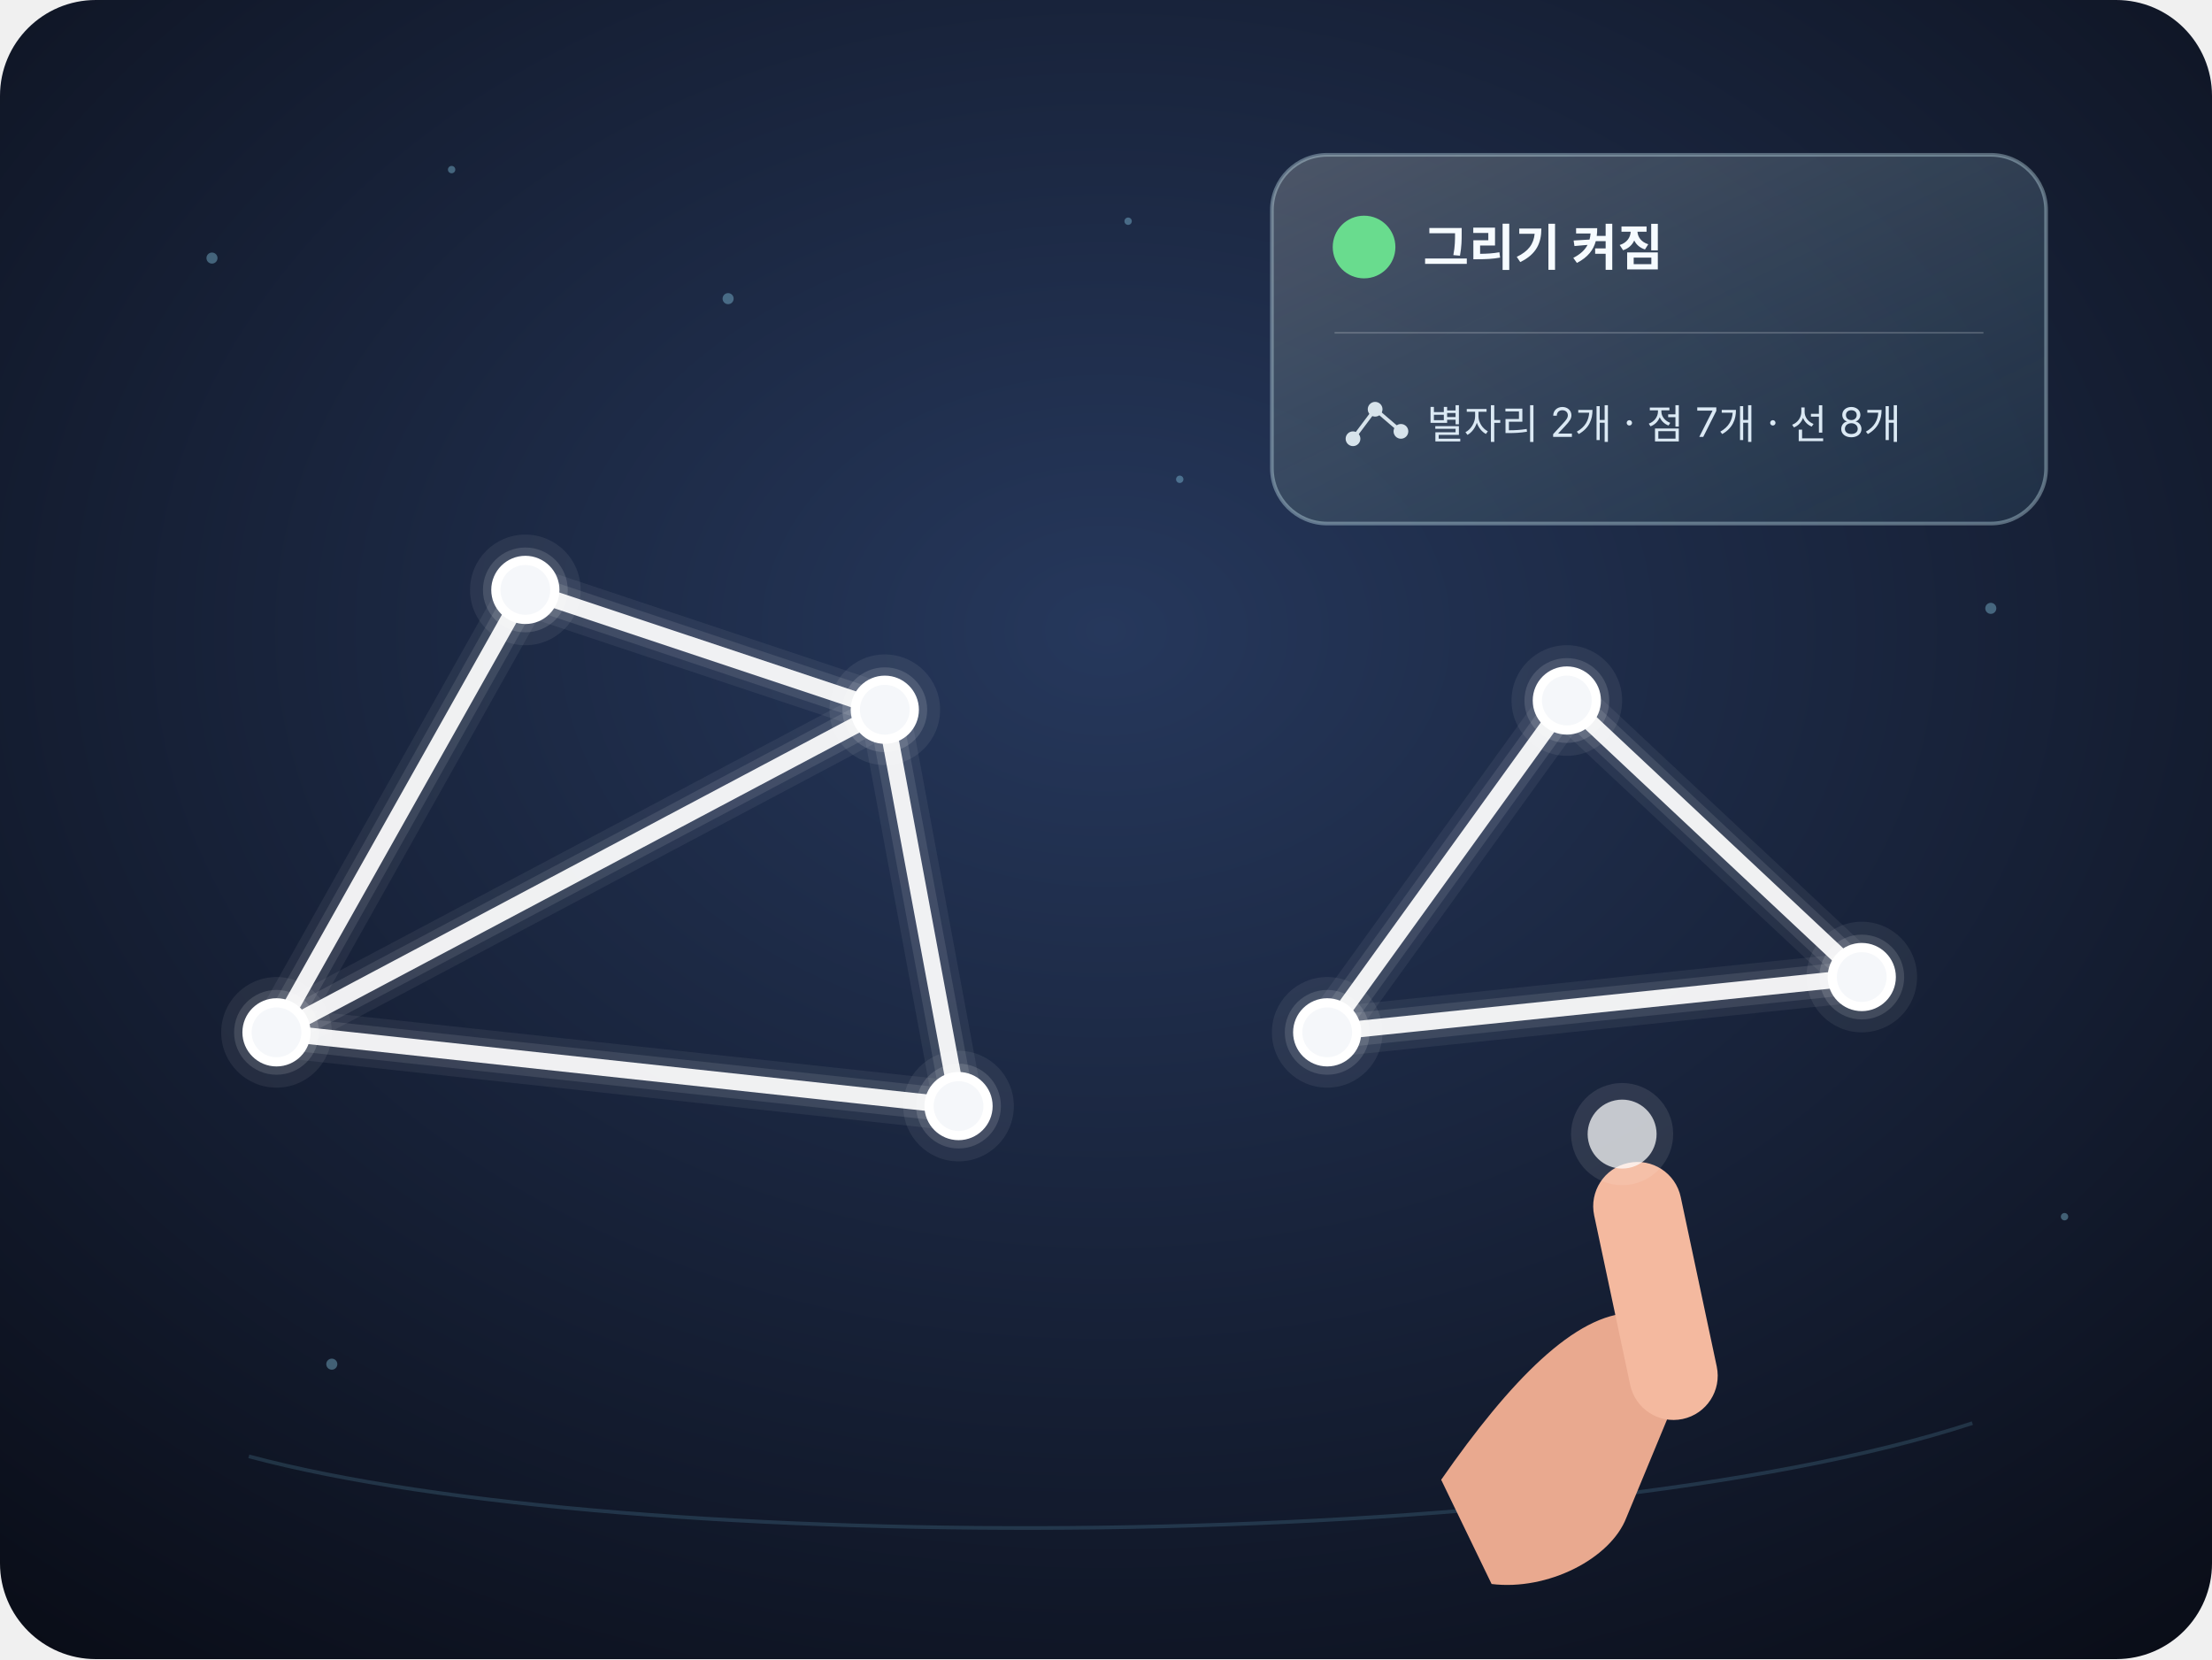
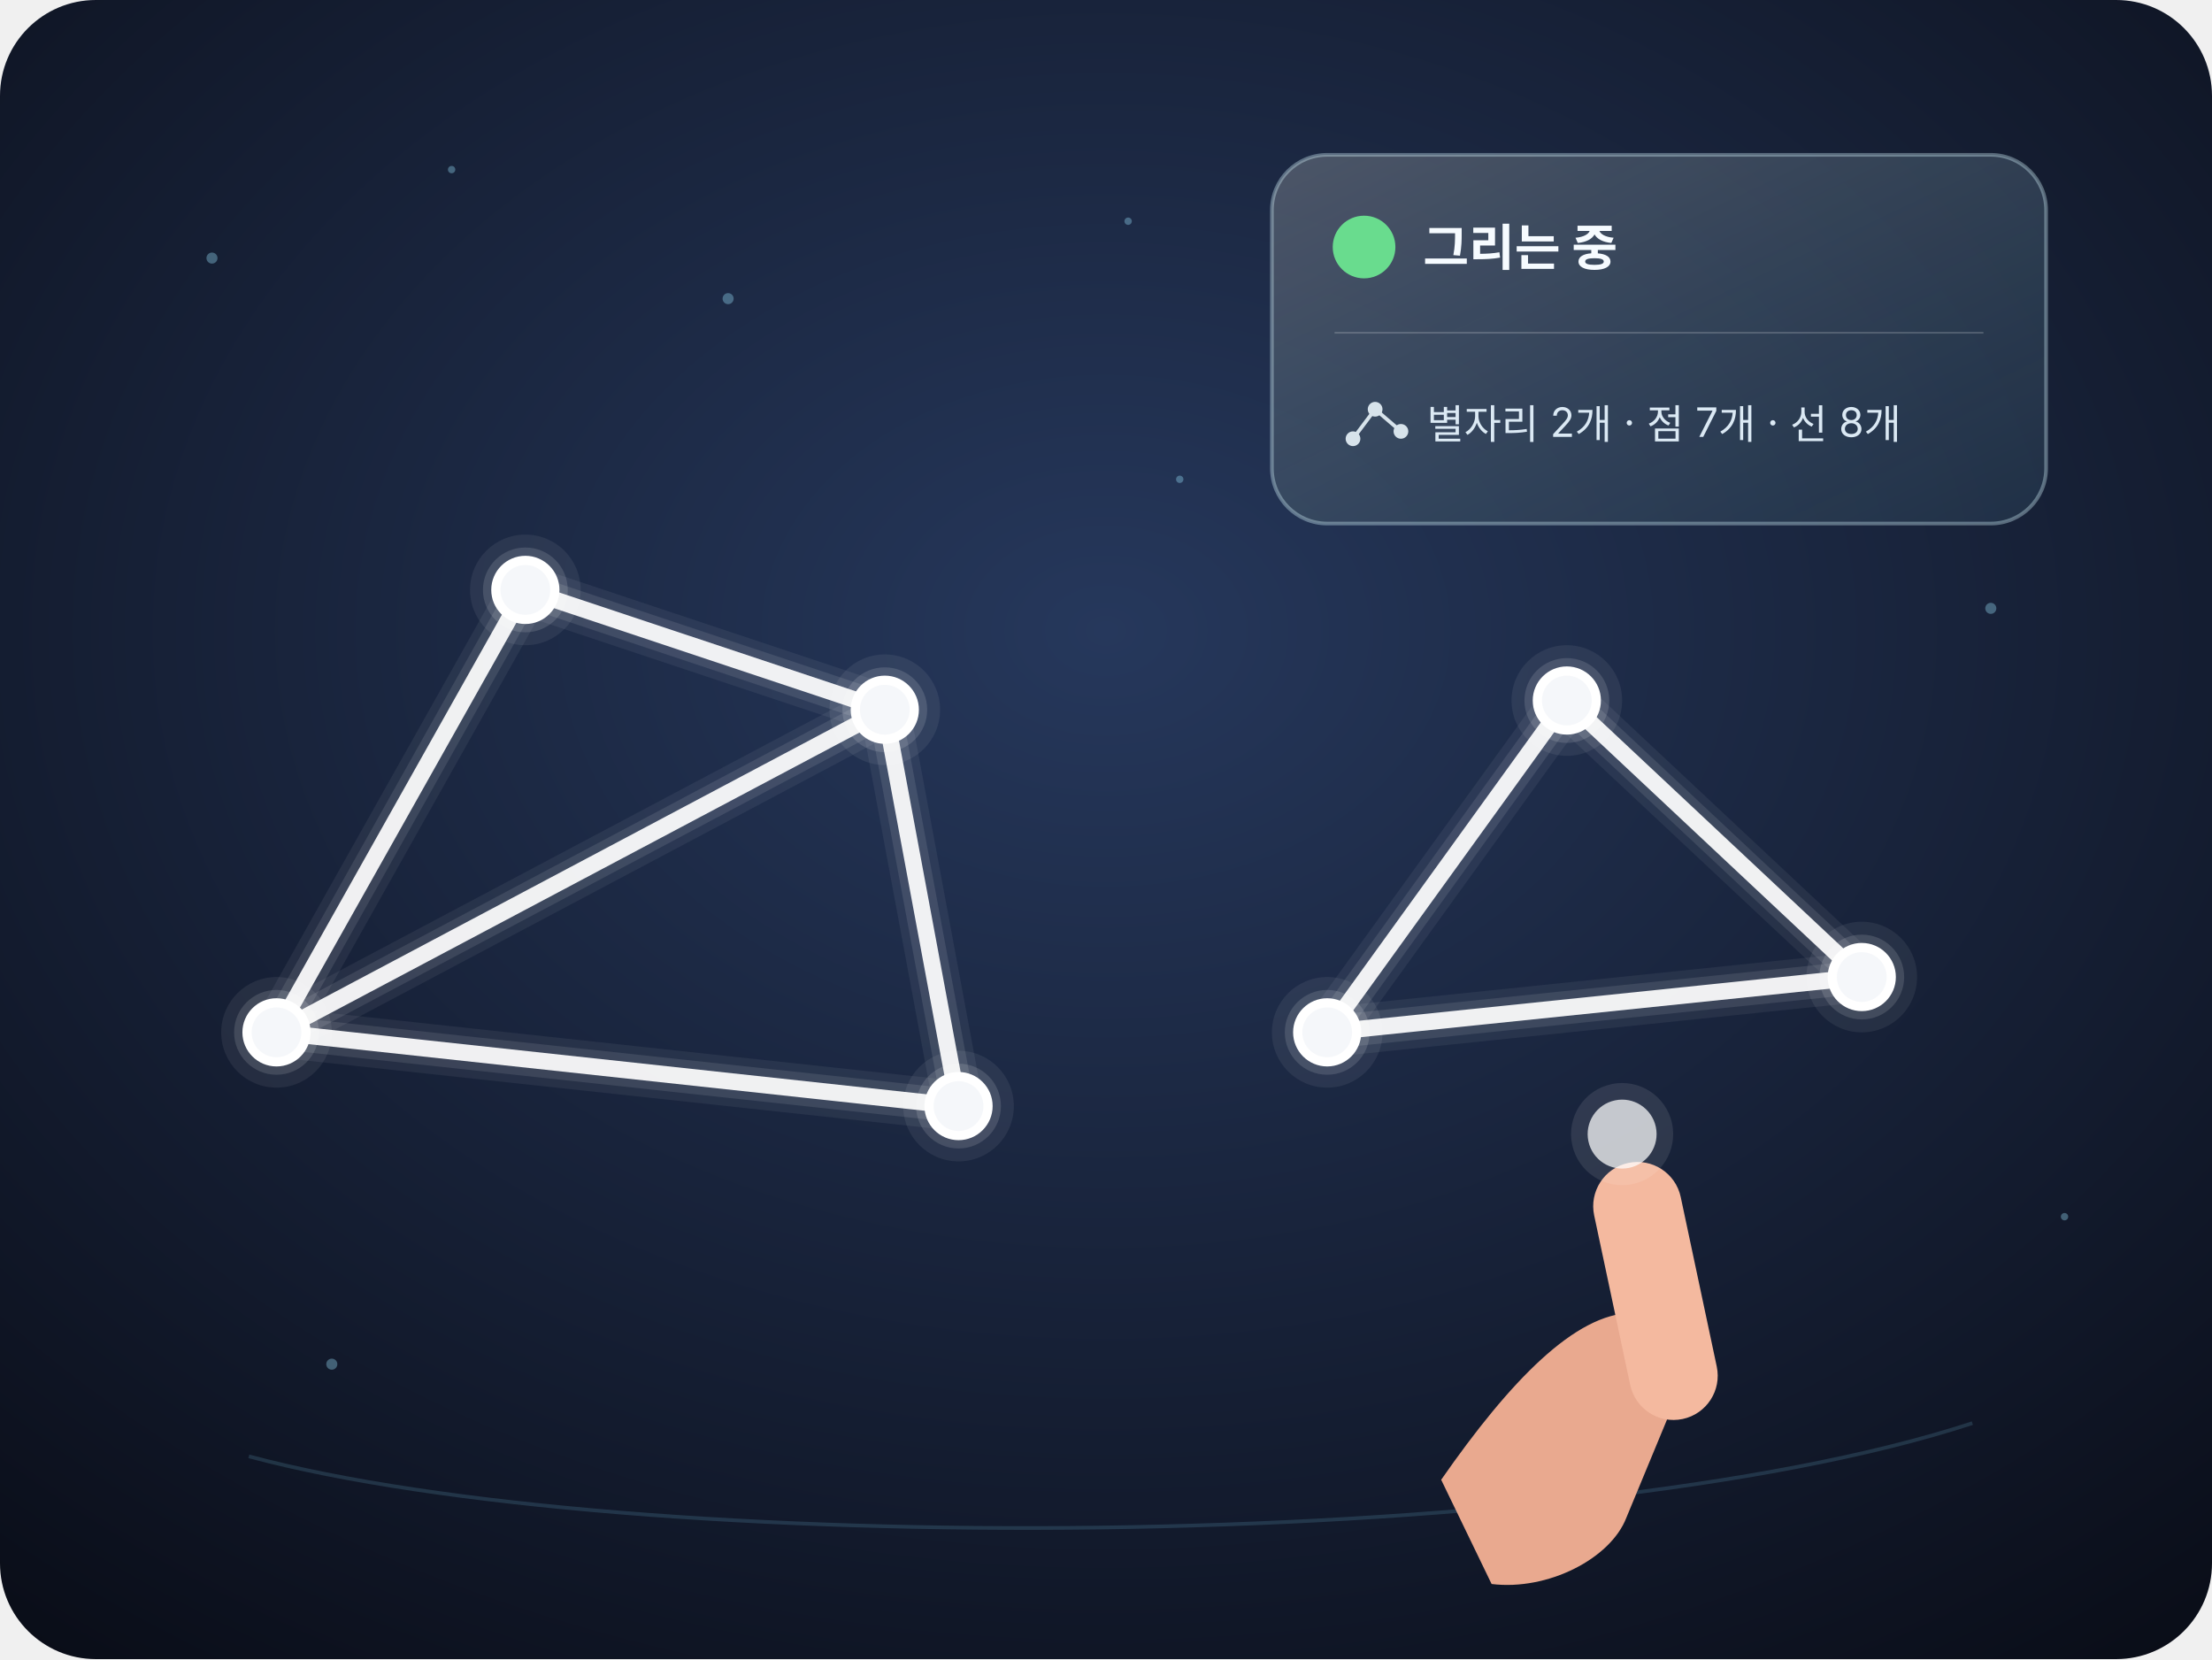
<svg xmlns="http://www.w3.org/2000/svg" width="1200" height="900" viewBox="0 0 1200 900" role="img" aria-labelledby="t d">
  <defs>
    <linearGradient id="bg" x1="0" y1="0" x2="1" y2="1">
      <stop stop-color="#263654" />
      <stop offset="1" stop-color="#0e111c" />
    </linearGradient>
    <radialGradient id="bgr" cx="50%" cy="38%" r="80%">
      <stop stop-color="#26385c" />
      <stop offset="1" stop-color="#090c16" />
    </radialGradient>
    <linearGradient id="glass" x1="0" y1="0" x2="1" y2="1">
      <stop stop-color="#ffffff" stop-opacity=".22" />
      <stop offset="1" stop-color="#8adfff" stop-opacity=".07" />
    </linearGradient>
    <marker id="head" viewBox="0 0 12 12" refX="9" refY="6" markerWidth="7" markerHeight="7" orient="auto-start-reverse">
      <path d="M1 1 L11 6 L1 11 z" fill="#42c8ff" />
    </marker>
    <marker id="headw" viewBox="0 0 12 12" refX="9" refY="6" markerWidth="7" markerHeight="7" orient="auto-start-reverse">
      <path d="M1 1 L11 6 L1 11 z" fill="#8faabd" />
    </marker>
  </defs>
  <rect x="0" y="0" width="1200" height="900" rx="52" fill="url(#bgr)" />
  <g fill="#9be4ff" opacity=".35">
    <circle cx="115" cy="140" r="3" />
    <circle cx="245" cy="92" r="2" />
    <circle cx="395" cy="162" r="3" />
    <circle cx="612" cy="120" r="2" />
    <circle cx="1080" cy="330" r="3" />
    <circle cx="1120" cy="660" r="2" />
    <circle cx="180" cy="740" r="3" />
    <circle cx="640" cy="260" r="2" />
  </g>
  <path d="M135 790C340 845 850 844 1070 772" fill="none" stroke="#8adfff" stroke-opacity=".15" stroke-width="2" />
  <line x1="150.0" y1="560.0" x2="285.0" y2="320.0" stroke="#ffffff" stroke-width="27" stroke-linecap="round" opacity="0.06" />
  <line x1="150.0" y1="560.0" x2="285.0" y2="320.0" stroke="#ffffff" stroke-width="18" stroke-linecap="round" opacity="0.10" />
  <line x1="150.0" y1="560.0" x2="285.0" y2="320.0" stroke="#ffffff" stroke-width="9" stroke-linecap="round" opacity="0.92" />
  <line x1="285.0" y1="320.0" x2="480.0" y2="385.0" stroke="#ffffff" stroke-width="27" stroke-linecap="round" opacity="0.06" />
  <line x1="285.0" y1="320.0" x2="480.0" y2="385.0" stroke="#ffffff" stroke-width="18" stroke-linecap="round" opacity="0.10" />
  <line x1="285.0" y1="320.0" x2="480.0" y2="385.0" stroke="#ffffff" stroke-width="9" stroke-linecap="round" opacity="0.92" />
  <line x1="480.0" y1="385.0" x2="520.0" y2="600.0" stroke="#ffffff" stroke-width="27" stroke-linecap="round" opacity="0.06" />
  <line x1="480.0" y1="385.0" x2="520.0" y2="600.0" stroke="#ffffff" stroke-width="18" stroke-linecap="round" opacity="0.10" />
  <line x1="480.0" y1="385.0" x2="520.0" y2="600.0" stroke="#ffffff" stroke-width="9" stroke-linecap="round" opacity="0.92" />
  <line x1="520.0" y1="600.0" x2="150.0" y2="560.0" stroke="#ffffff" stroke-width="27" stroke-linecap="round" opacity="0.06" />
  <line x1="520.0" y1="600.0" x2="150.0" y2="560.0" stroke="#ffffff" stroke-width="18" stroke-linecap="round" opacity="0.10" />
  <line x1="520.0" y1="600.0" x2="150.0" y2="560.0" stroke="#ffffff" stroke-width="9" stroke-linecap="round" opacity="0.92" />
  <line x1="150.0" y1="560.0" x2="480.0" y2="385.0" stroke="#ffffff" stroke-width="27" stroke-linecap="round" opacity="0.06" />
  <line x1="150.0" y1="560.0" x2="480.0" y2="385.0" stroke="#ffffff" stroke-width="18" stroke-linecap="round" opacity="0.10" />
  <line x1="150.0" y1="560.0" x2="480.0" y2="385.0" stroke="#ffffff" stroke-width="9" stroke-linecap="round" opacity="0.92" />
  <circle cx="150.0" cy="560.0" r="30" fill="#ffffff" opacity=".07" />
  <circle cx="150.0" cy="560.0" r="23" fill="#ffffff" opacity=".13" />
  <circle cx="150.0" cy="560.0" r="16" fill="#f5f7fa" stroke="#ffffff" stroke-width="5" opacity="1.00" />
  <circle cx="285.0" cy="320.0" r="30" fill="#ffffff" opacity=".07" />
  <circle cx="285.0" cy="320.0" r="23" fill="#ffffff" opacity=".13" />
  <circle cx="285.0" cy="320.0" r="16" fill="#f5f7fa" stroke="#ffffff" stroke-width="5" opacity="1.00" />
  <circle cx="480.0" cy="385.0" r="30" fill="#ffffff" opacity=".07" />
  <circle cx="480.0" cy="385.0" r="23" fill="#ffffff" opacity=".13" />
  <circle cx="480.0" cy="385.0" r="16" fill="#f5f7fa" stroke="#ffffff" stroke-width="5" opacity="1.00" />
  <circle cx="520.0" cy="600.0" r="30" fill="#ffffff" opacity=".07" />
  <circle cx="520.0" cy="600.0" r="23" fill="#ffffff" opacity=".13" />
  <circle cx="520.0" cy="600.0" r="16" fill="#f5f7fa" stroke="#ffffff" stroke-width="5" opacity="1.00" />
  <line x1="720.0" y1="560.0" x2="850.0" y2="380.0" stroke="#ffffff" stroke-width="27" stroke-linecap="round" opacity="0.06" />
  <line x1="720.0" y1="560.0" x2="850.0" y2="380.0" stroke="#ffffff" stroke-width="18" stroke-linecap="round" opacity="0.10" />
  <line x1="720.0" y1="560.0" x2="850.0" y2="380.0" stroke="#ffffff" stroke-width="9" stroke-linecap="round" opacity="0.92" />
  <line x1="850.0" y1="380.0" x2="1010.0" y2="530.0" stroke="#ffffff" stroke-width="27" stroke-linecap="round" opacity="0.06" />
  <line x1="850.0" y1="380.0" x2="1010.0" y2="530.0" stroke="#ffffff" stroke-width="18" stroke-linecap="round" opacity="0.10" />
  <line x1="850.0" y1="380.0" x2="1010.0" y2="530.0" stroke="#ffffff" stroke-width="9" stroke-linecap="round" opacity="0.92" />
  <line x1="1010.0" y1="530.0" x2="720.0" y2="560.0" stroke="#ffffff" stroke-width="27" stroke-linecap="round" opacity="0.06" />
  <line x1="1010.0" y1="530.0" x2="720.0" y2="560.0" stroke="#ffffff" stroke-width="18" stroke-linecap="round" opacity="0.10" />
  <line x1="1010.0" y1="530.0" x2="720.0" y2="560.0" stroke="#ffffff" stroke-width="9" stroke-linecap="round" opacity="0.92" />
  <circle cx="720.0" cy="560.0" r="30" fill="#ffffff" opacity=".07" />
  <circle cx="720.0" cy="560.0" r="23" fill="#ffffff" opacity=".13" />
  <circle cx="720.0" cy="560.0" r="16" fill="#f5f7fa" stroke="#ffffff" stroke-width="5" opacity="1.00" />
  <circle cx="850.0" cy="380.0" r="30" fill="#ffffff" opacity=".07" />
  <circle cx="850.0" cy="380.0" r="23" fill="#ffffff" opacity=".13" />
  <circle cx="850.0" cy="380.0" r="16" fill="#f5f7fa" stroke="#ffffff" stroke-width="5" opacity="1.00" />
  <circle cx="1010.0" cy="530.0" r="30" fill="#ffffff" opacity=".07" />
  <circle cx="1010.0" cy="530.0" r="23" fill="#ffffff" opacity=".13" />
  <circle cx="1010.0" cy="530.0" r="16" fill="#f5f7fa" stroke="#ffffff" stroke-width="5" opacity="1.00" />
  <g transform="translate(760 700) rotate(-12)">
    <path d="M0 105C48 60 90 32 120 38c24 5 29 25 18 44l-44 64c-13 20-50 30-79 20z" fill="#e9a98f" />
    <rect x="111" y="-42" width="48" height="142" rx="24" fill="#f4b99f" />
    <circle cx="135.0" cy="-58.0" r="27.7" fill="#ffffff" opacity=".10" />
    <circle cx="135.0" cy="-58.0" r="18.7" fill="#ffffff" opacity="0.72" />
  </g>
  <rect x="690" y="84" width="420" height="200" rx="30" fill="#1a2438" opacity="0.55" />
  <rect x="690" y="84" width="420" height="200" rx="30" fill="url(#glass)" stroke="#d8f5ff" stroke-opacity=".35" stroke-width="2" />
  <circle cx="740" cy="134" r="17" fill="#69dc8e" />
-   <text x="772" y="144" fill="#f6fbff" font-family="-apple-system,'SF Pro Text','Apple SD Gothic Neo',sans-serif" font-size="27" font-weight="700" text-anchor="start">그리기 켜짐</text>
+   <text x="772" y="144" fill="#f6fbff" font-family="-apple-system,'SF Pro Text','Apple SD Gothic Neo',sans-serif" font-size="27" font-weight="700" text-anchor="start">그리는 중</text>
  <rect x="724" y="180" width="352" height="1" fill="#ffffff" opacity=".18" />
  <path d="M734 238 L746 222 L760 234" fill="none" stroke="#d7e3eb" stroke-width="2" />
  <circle cx="734" cy="238" r="4" fill="#d7e3eb" />
  <circle cx="746" cy="222" r="4" fill="#d7e3eb" />
  <circle cx="760" cy="234" r="4" fill="#d7e3eb" />
  <text x="774" y="238" fill="#dbe9f4" font-family="-apple-system,'SF Pro Text','Apple SD Gothic Neo',sans-serif" font-size="22" font-weight="400" text-anchor="start">별자리 2개 · 점 7개 · 선 8개</text>
</svg>
